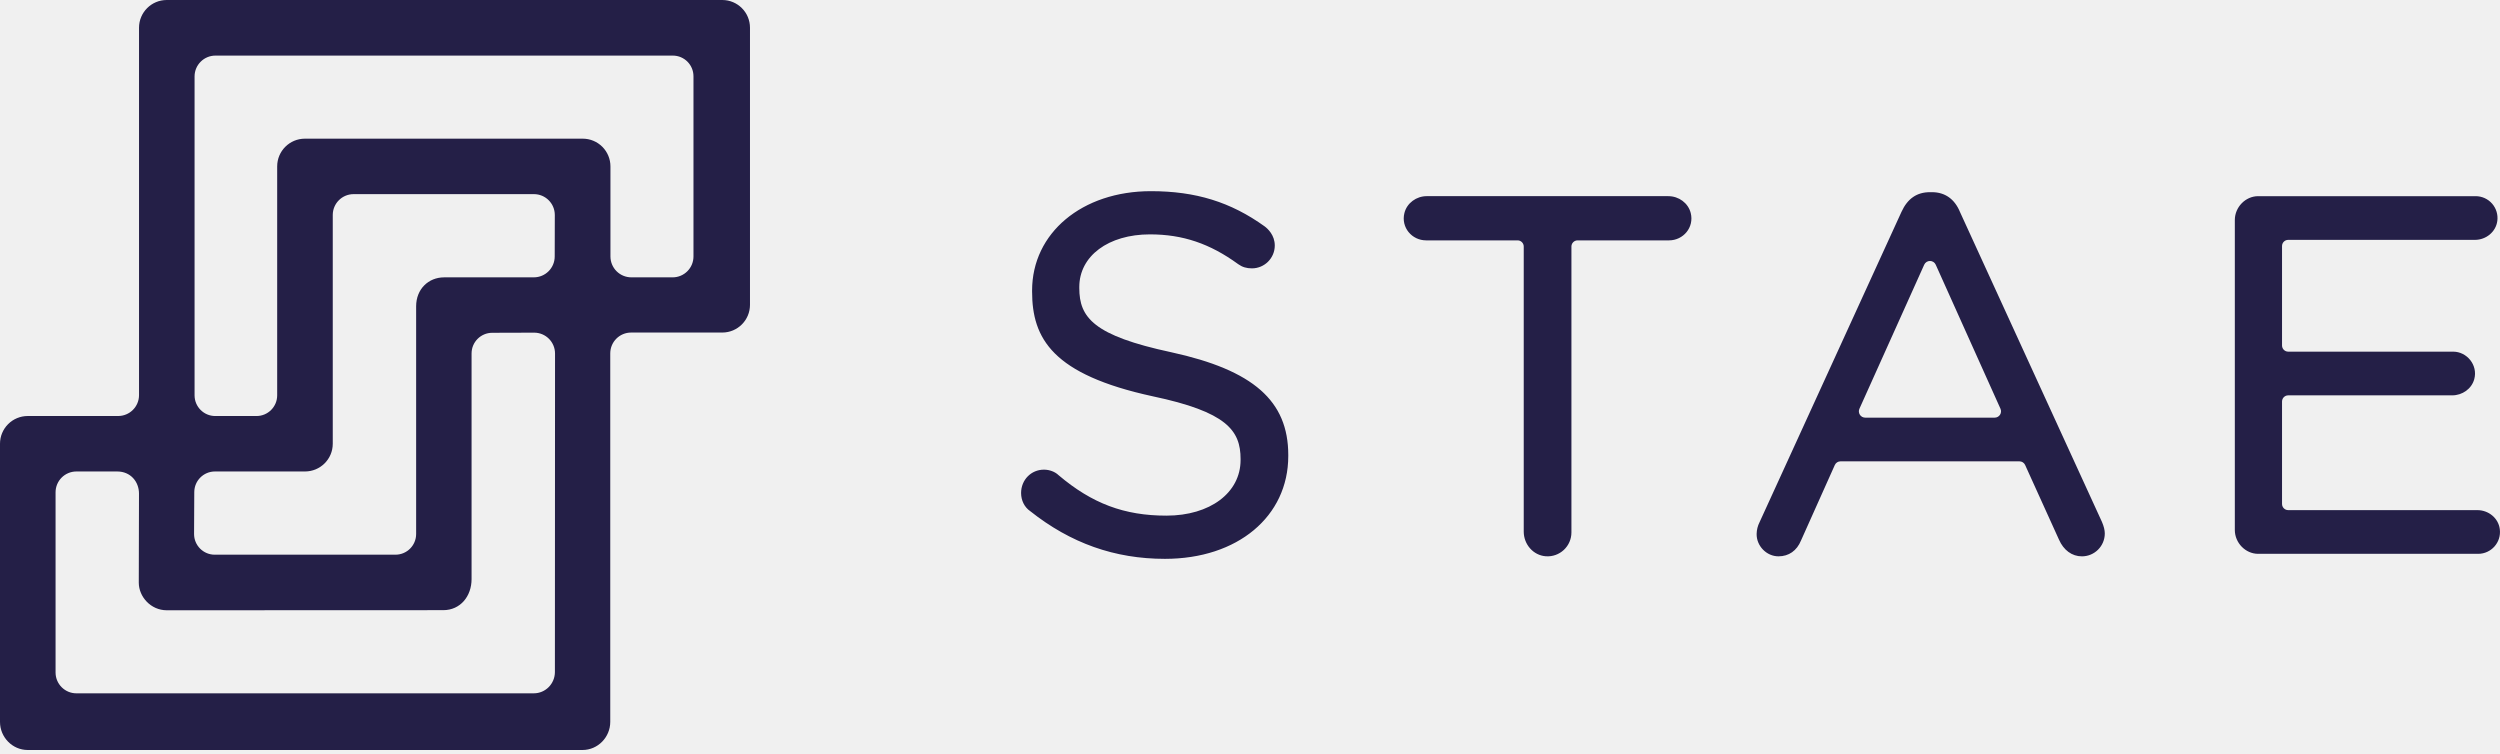
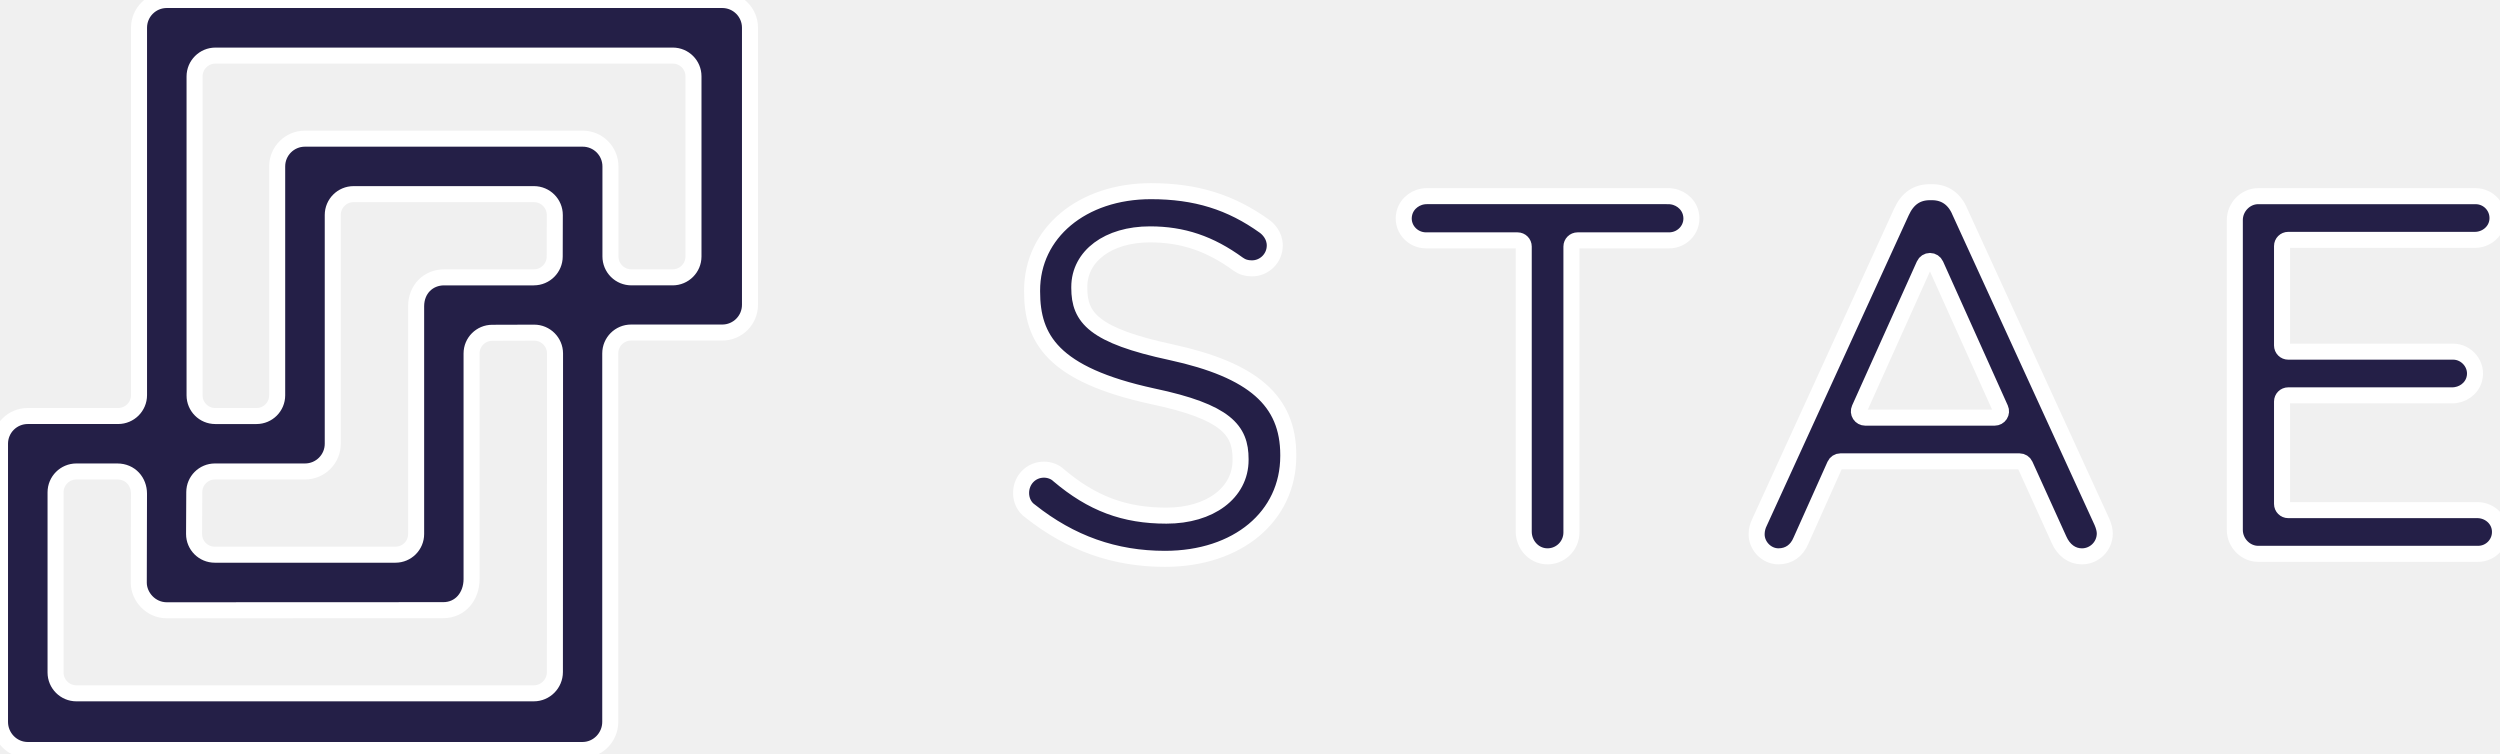
<svg xmlns="http://www.w3.org/2000/svg" width="156px" height="47px" viewBox="0 0 156 47" version="1.1">
-   <g id="Page-1" stroke="none" stroke-width="1" fill="none" fill-rule="evenodd">
+   <g id="Page-1" stroke="#ffffff" stroke-width="1" fill="none" fill-rule="evenodd">
    <g id="stae" transform="translate(-22, -77)">
      <path d="M95.085,98.98 C90.235,97.94 89.348,96.815 89.348,94.972 L89.348,94.91 C89.348,92.976 91.16,91.625 93.756,91.625 C95.801,91.625 97.499,92.198 99.263,93.483 C99.517,93.665 99.782,93.746 100.12,93.746 C100.906,93.746 101.546,93.106 101.546,92.32 C101.546,91.67 101.108,91.272 100.915,91.127 C98.801,89.607 96.612,88.929 93.818,88.929 C89.521,88.929 86.403,91.536 86.403,95.128 L86.403,95.19 C86.403,98.133 87.681,100.37 93.925,101.728 C98.537,102.7 99.412,103.854 99.412,105.642 L99.412,105.704 C99.412,107.748 97.509,109.176 94.785,109.176 C92.155,109.176 90.143,108.42 88.053,106.65 C87.836,106.438 87.488,106.306 87.142,106.306 C86.342,106.306 85.716,106.946 85.716,107.763 C85.716,108.23 85.928,108.652 86.282,108.893 C88.807,110.897 91.558,111.872 94.692,111.872 C99.222,111.872 102.388,109.232 102.388,105.455 L102.388,105.392 C102.388,102.012 100.204,100.096 95.085,98.98 Z M126.105,89.24 L111.03,89.24 C110.385,89.24 109.794,89.664 109.636,90.29 C109.409,91.19 110.104,91.999 110.988,91.999 L116.696,91.999 C116.909,91.999 117.081,92.171 117.081,92.384 L117.081,110.174 C117.081,110.967 117.677,111.659 118.467,111.712 C118.878,111.74 119.283,111.596 119.584,111.314 C119.885,111.033 120.057,110.639 120.057,110.227 L120.057,92.384 C120.057,92.171 120.229,91.999 120.442,91.999 L126.149,91.999 C127.034,91.999 127.728,91.191 127.501,90.291 C127.342,89.664 126.753,89.241 126.107,89.241 L126.105,89.24 Z M138.028,102.506 L142.07,93.518 C142.133,93.376 142.274,93.284 142.43,93.284 C142.586,93.284 142.727,93.376 142.79,93.518 L146.83,102.506 C146.885,102.628 146.874,102.769 146.801,102.881 C146.729,102.993 146.604,103.061 146.471,103.061 L138.387,103.061 C138.254,103.061 138.129,102.993 138.057,102.881 C137.984,102.769 137.973,102.628 138.028,102.506 Z M144.305,90.232 C143.973,89.421 143.368,88.992 142.555,88.992 L142.429,88.992 C141.61,88.992 141.029,89.394 140.651,90.223 L131.793,109.593 C131.68,109.816 131.619,110.063 131.614,110.313 C131.598,111.06 132.229,111.715 132.977,111.715 C133.622,111.715 134.122,111.363 134.382,110.73 L136.493,106.016 C136.555,105.878 136.692,105.788 136.844,105.788 L148.016,105.788 C148.167,105.788 148.304,105.876 148.367,106.014 L150.477,110.666 C150.768,111.334 151.291,111.716 151.913,111.716 C152.699,111.716 153.339,111.076 153.339,110.289 C153.339,110.084 153.28,109.842 153.161,109.565 L144.305,90.233 L144.305,90.232 Z M176.59,108.832 L164.784,108.832 C164.572,108.832 164.4,108.66 164.399,108.448 L164.399,102.055 C164.399,101.842 164.571,101.67 164.784,101.67 L175.017,101.67 C175.647,101.67 176.229,101.268 176.394,100.659 C176.633,99.778 175.932,98.943 175.078,98.943 L164.784,98.943 C164.682,98.943 164.584,98.903 164.512,98.831 C164.44,98.759 164.399,98.661 164.399,98.559 L164.399,92.353 C164.399,92.14 164.571,91.968 164.784,91.968 L176.434,91.968 C177.127,91.968 177.744,91.472 177.833,90.784 C177.884,90.395 177.765,90.002 177.507,89.707 C177.248,89.411 176.875,89.242 176.482,89.241 L162.91,89.241 C162.12,89.241 161.453,89.923 161.453,90.729 L161.453,110.07 C161.453,110.877 162.12,111.559 162.91,111.559 L176.637,111.559 C177.447,111.559 178.095,110.847 177.987,110.016 C177.9,109.329 177.282,108.832 176.589,108.832 L176.59,108.832 Z" id="Shape" fill="#241F47" fill-rule="nonzero" />
      <path d="M63.97,94.306 L61.395,94.306 C61.05,94.306 60.718,94.169 60.474,93.925 C60.229,93.681 60.092,93.349 60.092,93.004 L60.092,87.384 C60.092,86.925 59.91,86.485 59.586,86.16 C59.261,85.835 58.821,85.653 58.362,85.653 L41.026,85.653 C40.071,85.653 39.296,86.428 39.296,87.383 L39.296,101.67 C39.296,102.382 38.718,102.96 38.006,102.96 L35.431,102.96 C34.719,102.96 34.141,102.382 34.141,101.67 L34.141,81.77 C34.141,81.052 34.725,80.469 35.443,80.469 L63.983,80.469 C64.695,80.469 65.273,81.046 65.273,81.759 L65.273,93.005 C65.273,93.724 64.689,94.307 63.97,94.307 M55.312,94.307 L49.714,94.307 C48.735,94.307 47.967,95.041 47.967,96.113 L47.967,110.323 C47.967,111.035 47.389,111.613 46.677,111.613 L35.4,111.613 C34.688,111.613 34.11,111.035 34.11,110.323 L34.123,107.71 C34.123,106.998 34.7,106.42 35.412,106.42 L41.032,106.42 C41.988,106.42 42.764,105.646 42.764,104.69 L42.764,90.416 C42.764,89.696 43.346,89.114 44.066,89.114 L55.318,89.114 C56.036,89.114 56.62,89.697 56.62,90.416 L56.614,93.004 C56.614,93.723 56.031,94.306 55.312,94.306 M55.314,120.264 L26.767,120.264 C26.049,120.263 25.467,119.681 25.467,118.963 L25.467,107.722 C25.467,107.002 26.049,106.42 26.767,106.42 L29.313,106.42 C30.148,106.42 30.673,107.058 30.673,107.804 L30.66,113.358 C30.66,114.231 31.405,115.081 32.407,115.081 L49.659,115.074 C50.729,115.074 51.426,114.204 51.426,113.134 L51.426,99.056 C51.426,98.344 52.004,97.766 52.716,97.766 L55.333,97.758 C56.051,97.758 56.634,98.341 56.634,99.06 L56.626,118.933 C56.626,119.672 56.031,120.263 55.312,120.263 M67.07,77 L32.405,77 C31.45,77 30.675,77.775 30.675,78.73 L30.675,101.657 C30.675,102.376 30.091,102.959 29.372,102.959 L23.731,102.959 C23.272,102.959 22.832,103.141 22.507,103.465 C22.182,103.79 22,104.23 22,104.689 L22,122.047 C22,123.003 22.774,123.8 23.73,123.8 L58.348,123.8 C59.305,123.8 60.08,123.002 60.08,122.046 L60.08,99.053 C60.08,98.333 60.662,97.751 61.381,97.751 L67.069,97.751 C68.025,97.751 68.799,96.976 68.799,96.02 L68.799,78.73 C68.8,77.776 68.026,77 67.07,77" id="Shape" fill="#241F47" fill-rule="nonzero" />
      <polygon id="Rectangle" points="0 0 200 0 200 200 0 200" />
    </g>
  </g>
</svg>
